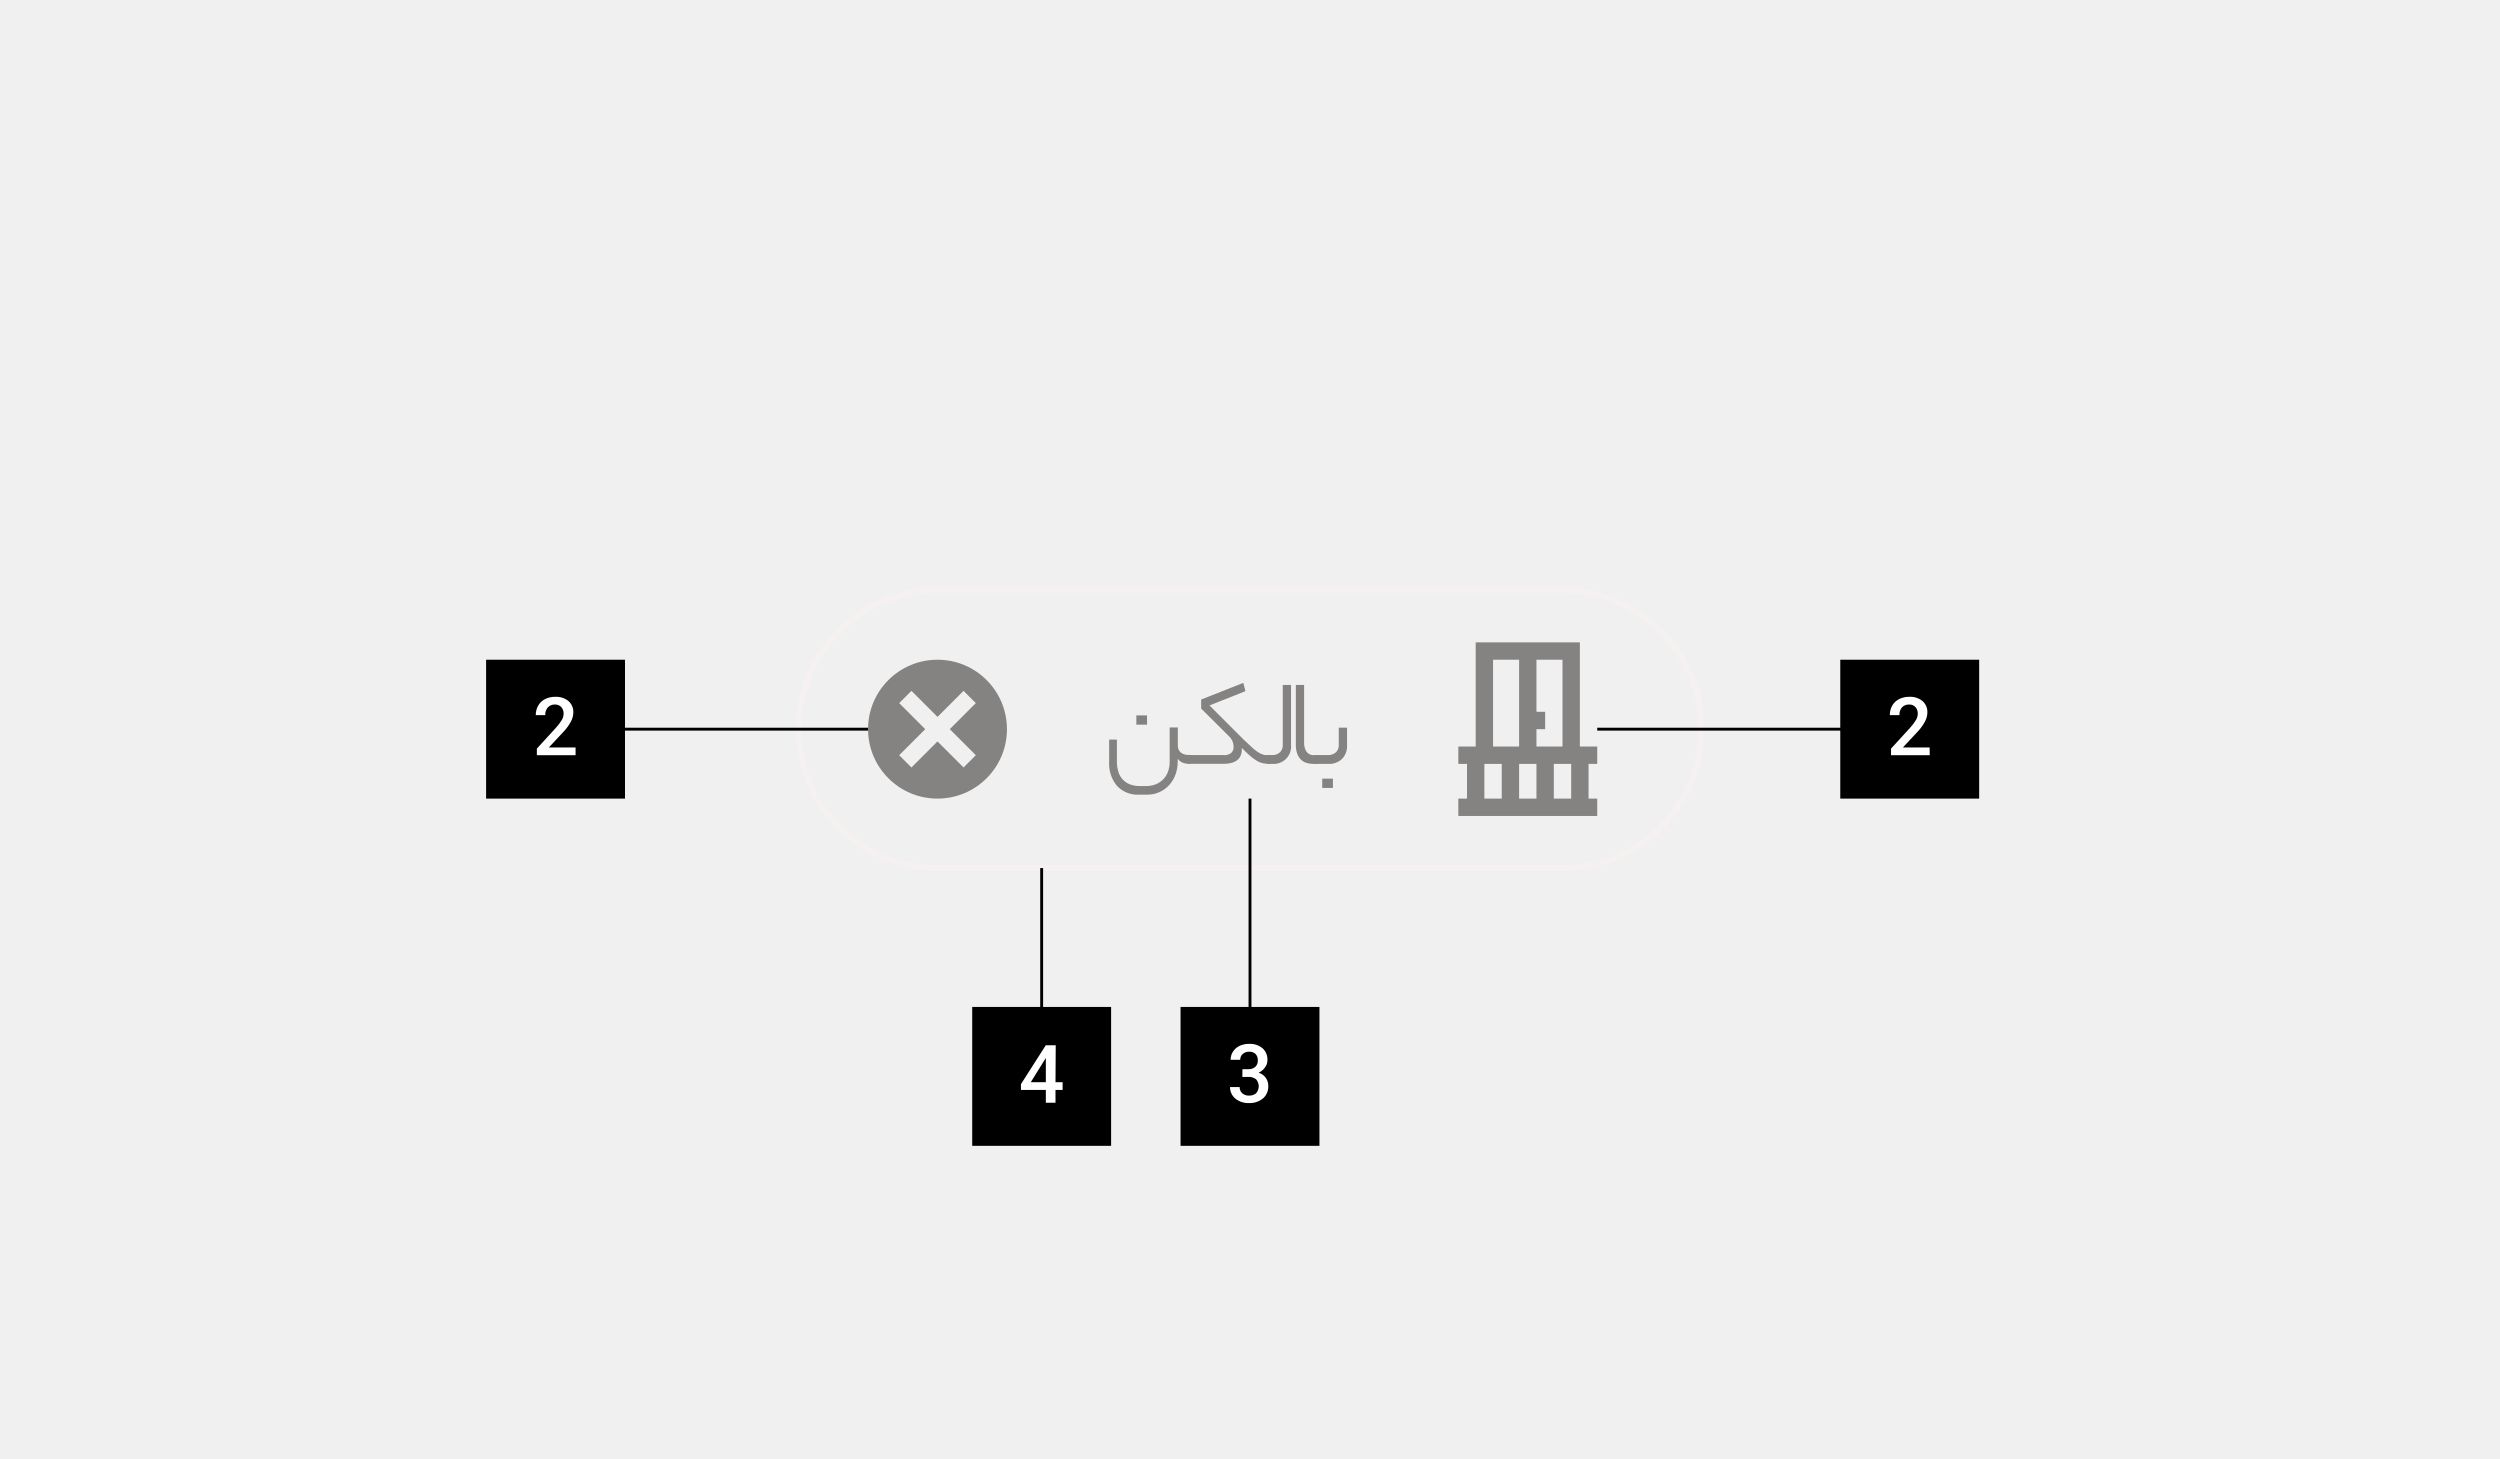
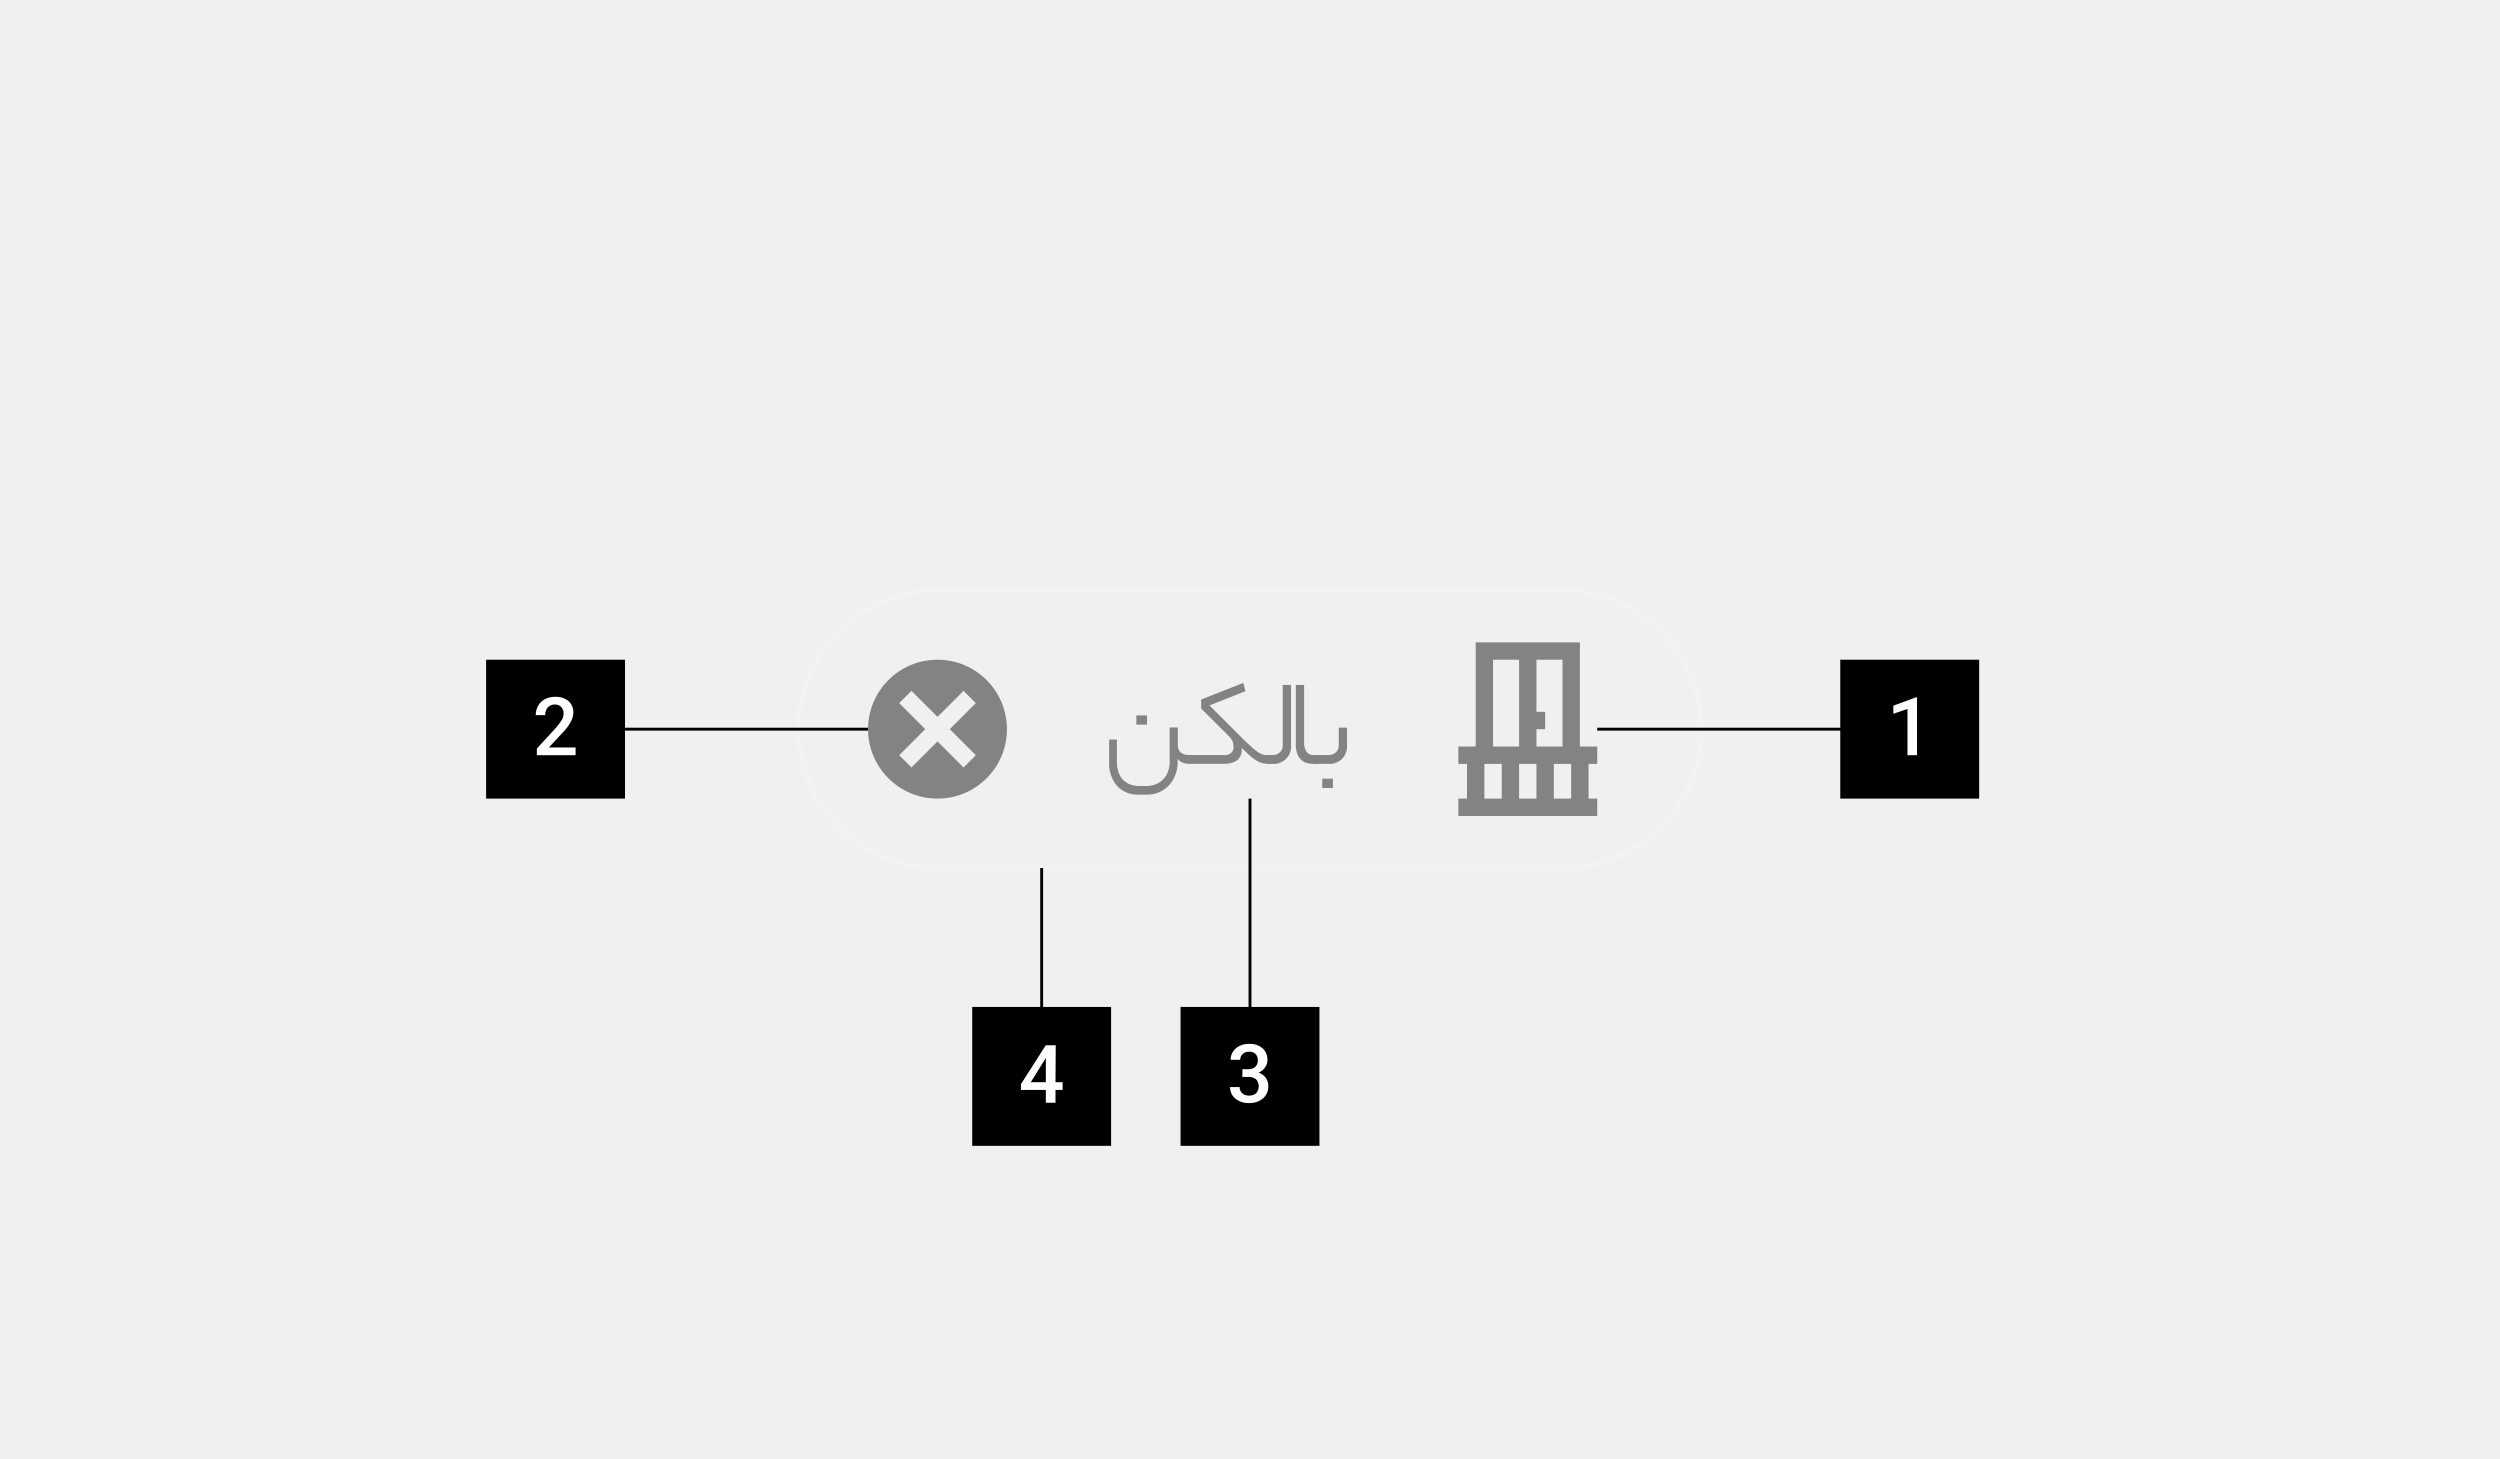
<svg xmlns="http://www.w3.org/2000/svg" viewBox="0 0 432 252">
  <defs>
    <style>.cls-1{fill:#f5f1f0;}.cls-2{fill:#858282;}.cls-3{fill:none;}.cls-4{fill:#fff;}</style>
  </defs>
  <g id="Layer_1" data-name="Layer 1">
    <path class="cls-1" d="M270,150.5H162a24.5,24.5,0,0,1,0-49H270a24.5,24.5,0,0,1,0,49Zm-108-48a23.5,23.5,0,0,0,0,47H270a23.5,23.5,0,0,0,0-47Z" />
    <path class="cls-2" d="M168.62,121.5l-4.5,4.5,4.5,4.5-2.12,2.12-4.5-4.5-4.5,4.5-2.12-2.12,4.5-4.5-4.5-4.5,2.12-2.12,4.5,4.5,4.5-4.5ZM162,114a12,12,0,1,0,12,12A12,12,0,0,0,162,114Z" />
    <path class="cls-2" d="M205.38,132a3,3,0,0,1-1-.2,2,2,0,0,1-.87-.68v.48a6.39,6.39,0,0,1-.37,2.2,5.44,5.44,0,0,1-1.07,1.82,5.1,5.1,0,0,1-1.68,1.24,5.22,5.22,0,0,1-2.24.46h-1.3a4.89,4.89,0,0,1-3.83-1.51,6,6,0,0,1-1.36-4.16V127.8H193v3.8a5.77,5.77,0,0,0,.24,1.72,3.43,3.43,0,0,0,.72,1.33,3.47,3.47,0,0,0,1.24.87,4.85,4.85,0,0,0,1.81.31h1a4.51,4.51,0,0,0,1.8-.34,3.93,3.93,0,0,0,1.29-.92,3.79,3.79,0,0,0,.77-1.34,5.05,5.05,0,0,0,.25-1.6v-5.92h1.41v3.1A1.52,1.52,0,0,0,204,130a2,2,0,0,0,1.35.45h.24q.48,0,.48.75c0,.51-.16.77-.48.77Zm-7.17-6.78h-1.85v-1.6h1.85Z" />
    <path class="cls-2" d="M211.43,130.48a1.77,1.77,0,0,0,1.36-.41,1.38,1.38,0,0,0,.38-1,3.07,3.07,0,0,0-.14-.84,2.64,2.64,0,0,0-.72-1.06l-4.75-4.73v-1.56l7.28-2.88.37,1.43L209,121.9l4,4c.73.75,1.36,1.38,1.9,1.9s1,.94,1.37,1.28.71.62,1,.81a3.26,3.26,0,0,0,.73.41,2.32,2.32,0,0,0,.62.17c.2,0,.43,0,.68,0s.48.25.48.75-.16.77-.48.77a5.41,5.41,0,0,1-1.13-.11,3.35,3.35,0,0,1-1-.42,8.21,8.21,0,0,1-1.13-.83c-.41-.36-.9-.82-1.47-1.39a2.68,2.68,0,0,1-.15,1.24,2.12,2.12,0,0,1-.6.85,2.64,2.64,0,0,1-1,.49,4.28,4.28,0,0,1-1.22.17h-5.94a.39.39,0,0,1-.38-.18,1.1,1.1,0,0,1-.1-.55,1.31,1.31,0,0,1,.1-.59.38.38,0,0,1,.38-.2Z" />
    <path class="cls-2" d="M219.79,130.48a1.93,1.93,0,0,0,1.36-.46,1.64,1.64,0,0,0,.51-1.28V118.36h1.43v10.38a3,3,0,0,1-3.21,3.26h-.66a.41.41,0,0,1-.39-.18,1.1,1.1,0,0,1-.1-.55,1.31,1.31,0,0,1,.1-.59.41.41,0,0,1,.39-.2Z" />
    <path class="cls-2" d="M226.85,132a3.67,3.67,0,0,1-1.1-.17,2.33,2.33,0,0,1-.94-.56,2.75,2.75,0,0,1-.64-1,4.45,4.45,0,0,1-.25-1.62V118.36h1.43v10a2.73,2.73,0,0,0,.41,1.53,1.49,1.49,0,0,0,1.33.6h.37c.33,0,.49.25.49.75s-.16.77-.49.77Z" />
    <path class="cls-2" d="M229.45,130.48a2,2,0,0,0,1.37-.46,1.61,1.61,0,0,0,.52-1.28v-3h1.43v3a3.19,3.19,0,0,1-.87,2.41,3.23,3.23,0,0,1-2.37.85h-2.06a.41.41,0,0,1-.39-.18,1.1,1.1,0,0,1-.1-.55,1.31,1.31,0,0,1,.1-.59.41.41,0,0,1,.39-.2Zm.88,5.68h-1.85v-1.61h1.85Z" />
    <path class="cls-2" d="M273,111H255v18h-3v3h1.5v6H252v3h24v-3h-1.5v-6H276v-3h-3Zm-3,18h-4.5v-3H267v-3h-1.5v-9H270Zm-4.5,3v6h-3v-6ZM258,114h4.5v15H258Zm-1.5,18h3v6h-3Zm12,6v-6h3v6Z" />
    <rect class="cls-3" x="246" y="108" width="36" height="36" />
    <rect x="318" y="114" width="24" height="24" />
    <rect x="276" y="125.75" width="48" height="0.5" />
-     <path class="cls-4" d="M333.46,130.5h-6.69v-1.14l3.31-3.62a8.17,8.17,0,0,0,1-1.33,2.12,2.12,0,0,0,.31-1.08,1.63,1.63,0,0,0-.4-1.15,1.41,1.41,0,0,0-1.08-.44,1.6,1.6,0,0,0-1.25.5,1.88,1.88,0,0,0-.44,1.34h-1.66a3.25,3.25,0,0,1,.41-1.64,2.86,2.86,0,0,1,1.18-1.13,3.77,3.77,0,0,1,1.78-.4,3.34,3.34,0,0,1,2.28.73,2.5,2.5,0,0,1,.84,2,3.39,3.39,0,0,1-.42,1.56,8.63,8.63,0,0,1-1.38,1.86l-2.43,2.6h4.62Z" />
+     <path class="cls-4" d="M331.26,130.5h-1.65v-8l-2.44.84v-1.4l3.88-1.43h.21Z" />
    <rect x="84" y="114" width="24" height="24" />
    <rect x="102" y="125.75" width="48" height="0.5" />
    <path class="cls-4" d="M99.46,130.5H92.77v-1.14l3.31-3.62a8.17,8.17,0,0,0,1-1.33,2.12,2.12,0,0,0,.31-1.08,1.63,1.63,0,0,0-.4-1.15,1.41,1.41,0,0,0-1.08-.44,1.6,1.6,0,0,0-1.25.5,1.88,1.88,0,0,0-.44,1.34H92.58a3.25,3.25,0,0,1,.41-1.64,2.86,2.86,0,0,1,1.18-1.13,3.77,3.77,0,0,1,1.78-.4,3.34,3.34,0,0,1,2.28.73,2.5,2.5,0,0,1,.84,2,3.39,3.39,0,0,1-.42,1.56,8.63,8.63,0,0,1-1.38,1.86l-2.43,2.6h4.62Z" />
    <rect x="204" y="174" width="24" height="24" transform="translate(402 -30) rotate(90)" />
    <rect x="215.75" y="138" width="0.5" height="42" />
    <path class="cls-4" d="M214.69,184.76h1a1.78,1.78,0,0,0,1.21-.39,1.42,1.42,0,0,0,.45-1.13,1.53,1.53,0,0,0-.37-1.1,1.48,1.48,0,0,0-1.14-.4,1.57,1.57,0,0,0-1.1.39,1.28,1.28,0,0,0-.43,1h-1.66a2.54,2.54,0,0,1,.4-1.4,2.74,2.74,0,0,1,1.14-1,3.75,3.75,0,0,1,1.63-.35,3.43,3.43,0,0,1,2.34.75,2.61,2.61,0,0,1,.85,2.08,2.07,2.07,0,0,1-.43,1.26,2.59,2.59,0,0,1-1.1.89,2.34,2.34,0,0,1,1.68,2.32,2.67,2.67,0,0,1-.92,2.13,3.58,3.58,0,0,1-2.42.8,3.54,3.54,0,0,1-2.35-.77,2.53,2.53,0,0,1-.92-2h1.66a1.4,1.4,0,0,0,.44,1.07,1.7,1.7,0,0,0,1.19.41,1.76,1.76,0,0,0,1.22-.41,1.83,1.83,0,0,0,0-2.4,2,2,0,0,0-1.38-.42h-1Z" />
    <rect x="168" y="174" width="24" height="24" transform="translate(366 6) rotate(90)" />
    <rect x="179.75" y="150" width="0.5" height="30" />
    <path class="cls-4" d="M182.39,187h1.23v1.34h-1.23v2.21h-1.67v-2.21h-4.3l0-1,4.29-6.72h1.72Zm-4.27,0h2.6V182.8l-.12.21Z" />
  </g>
</svg>
